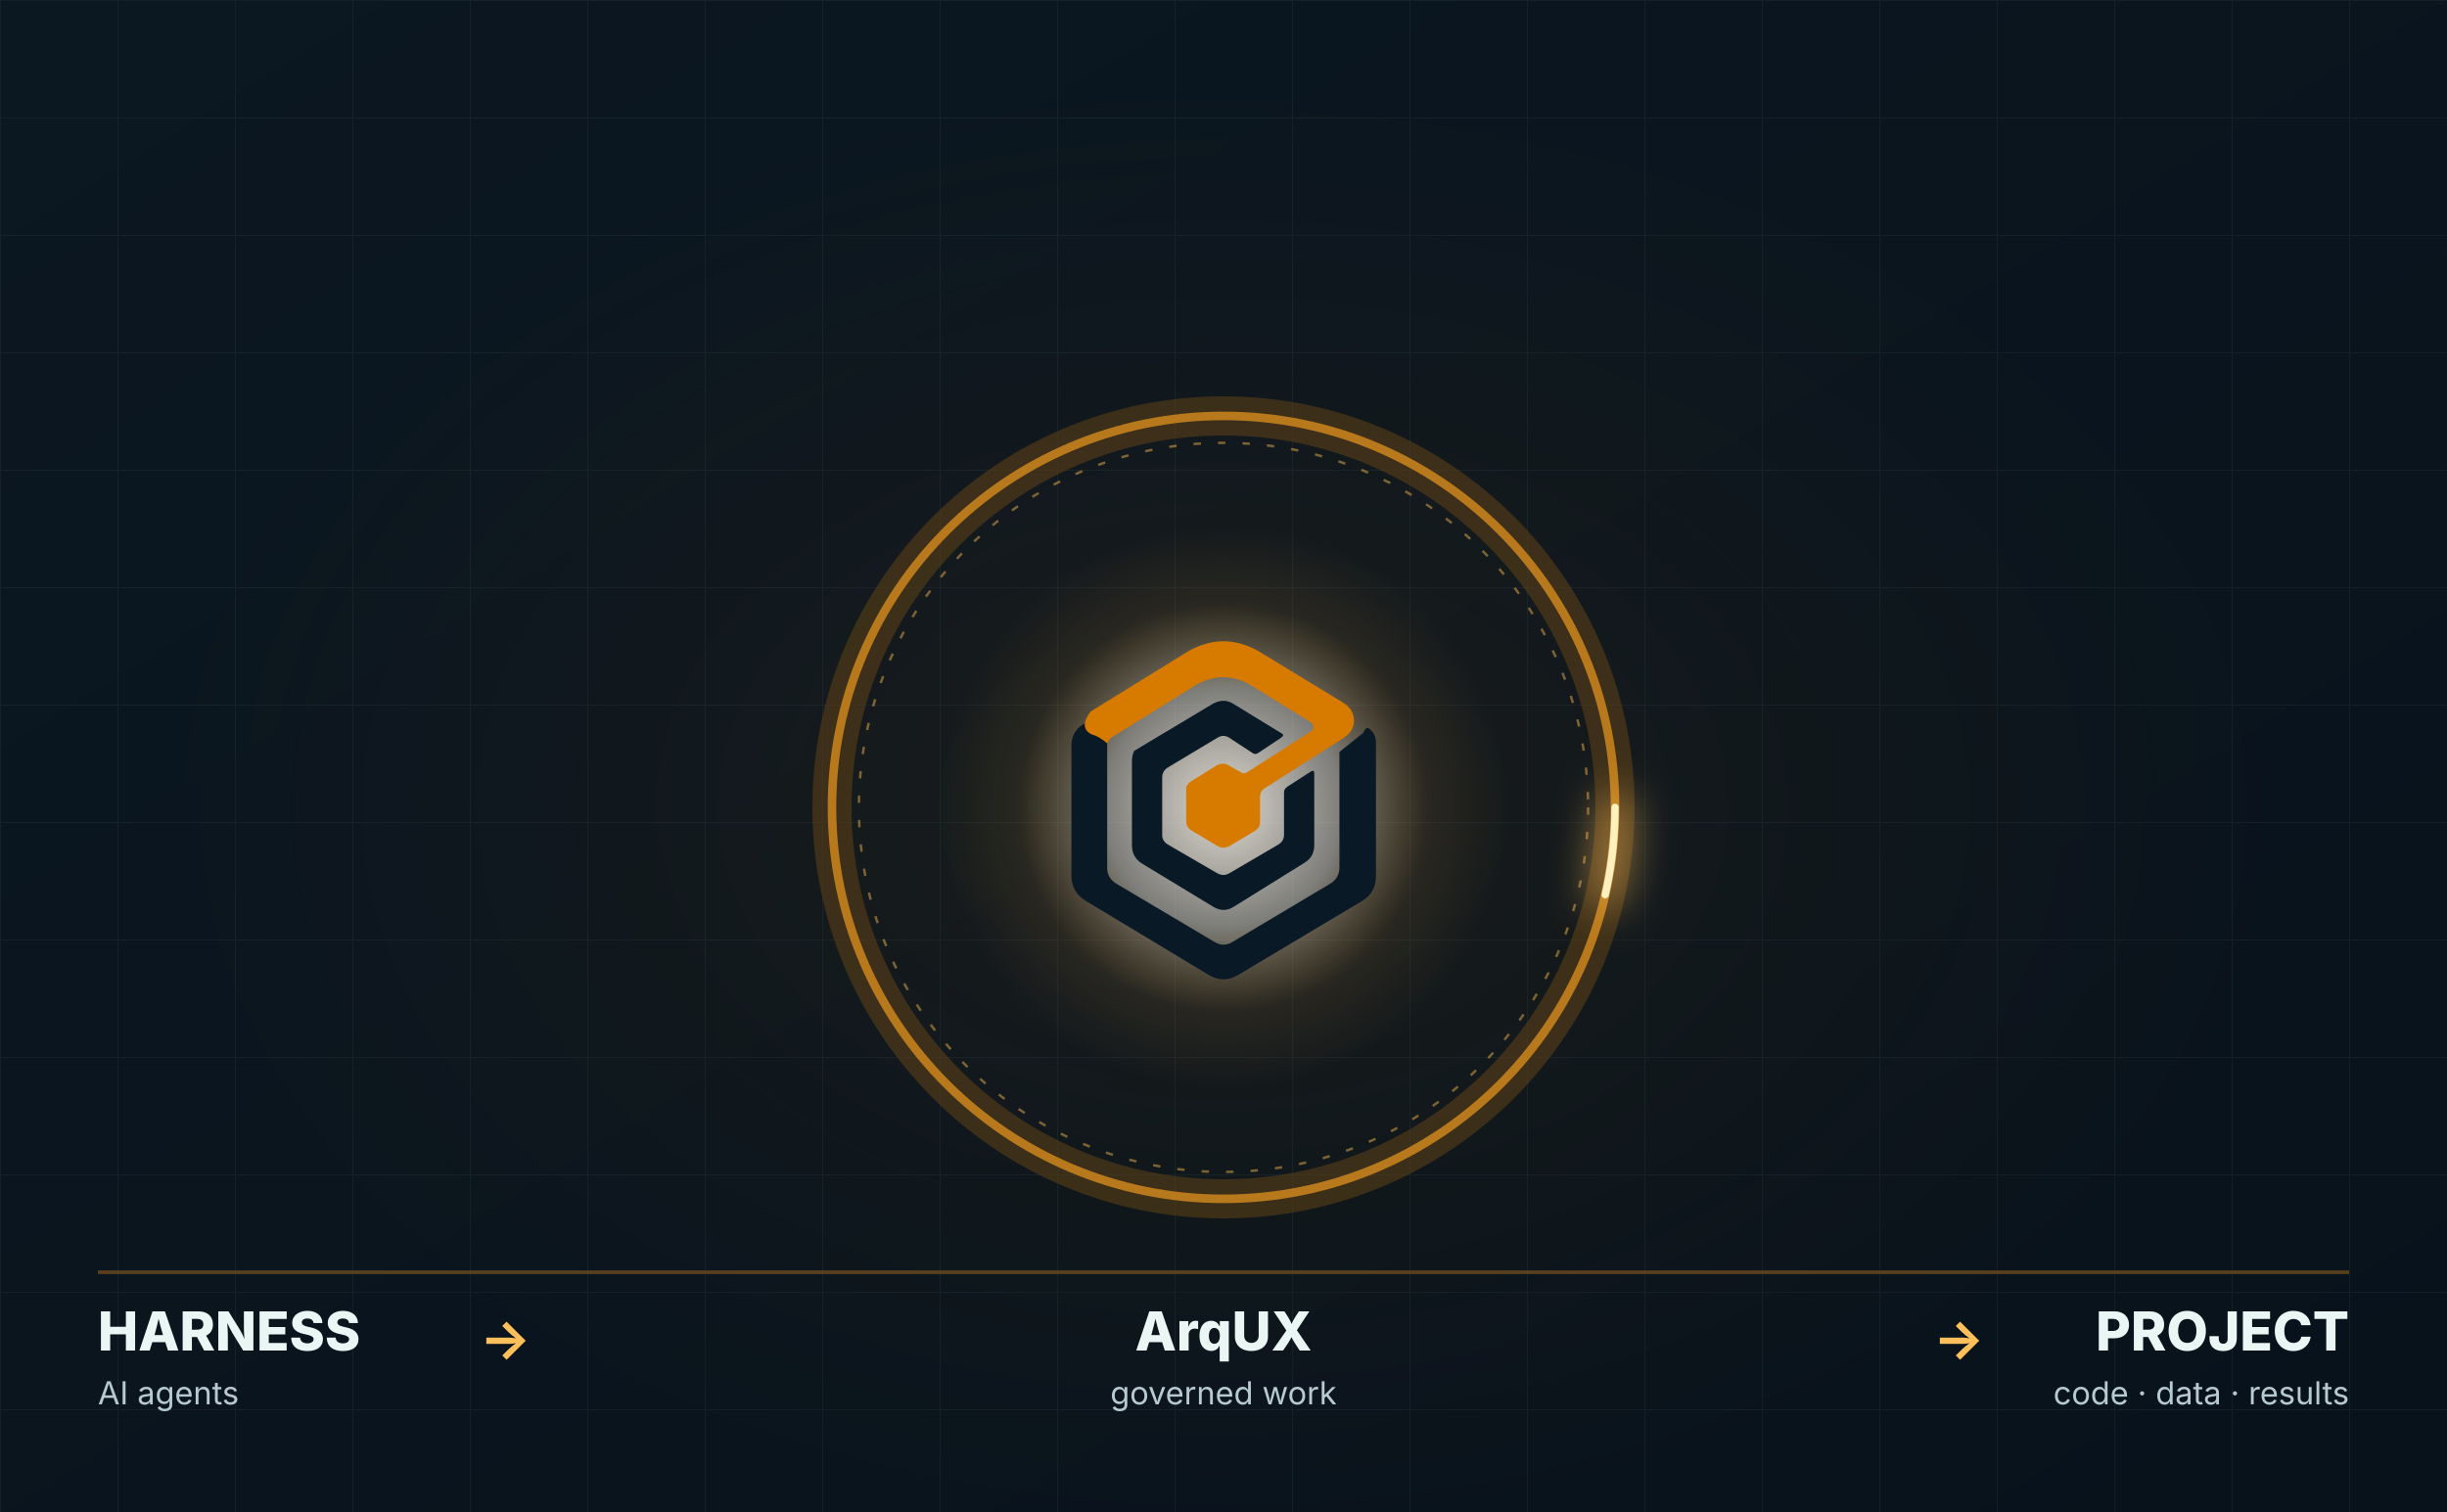
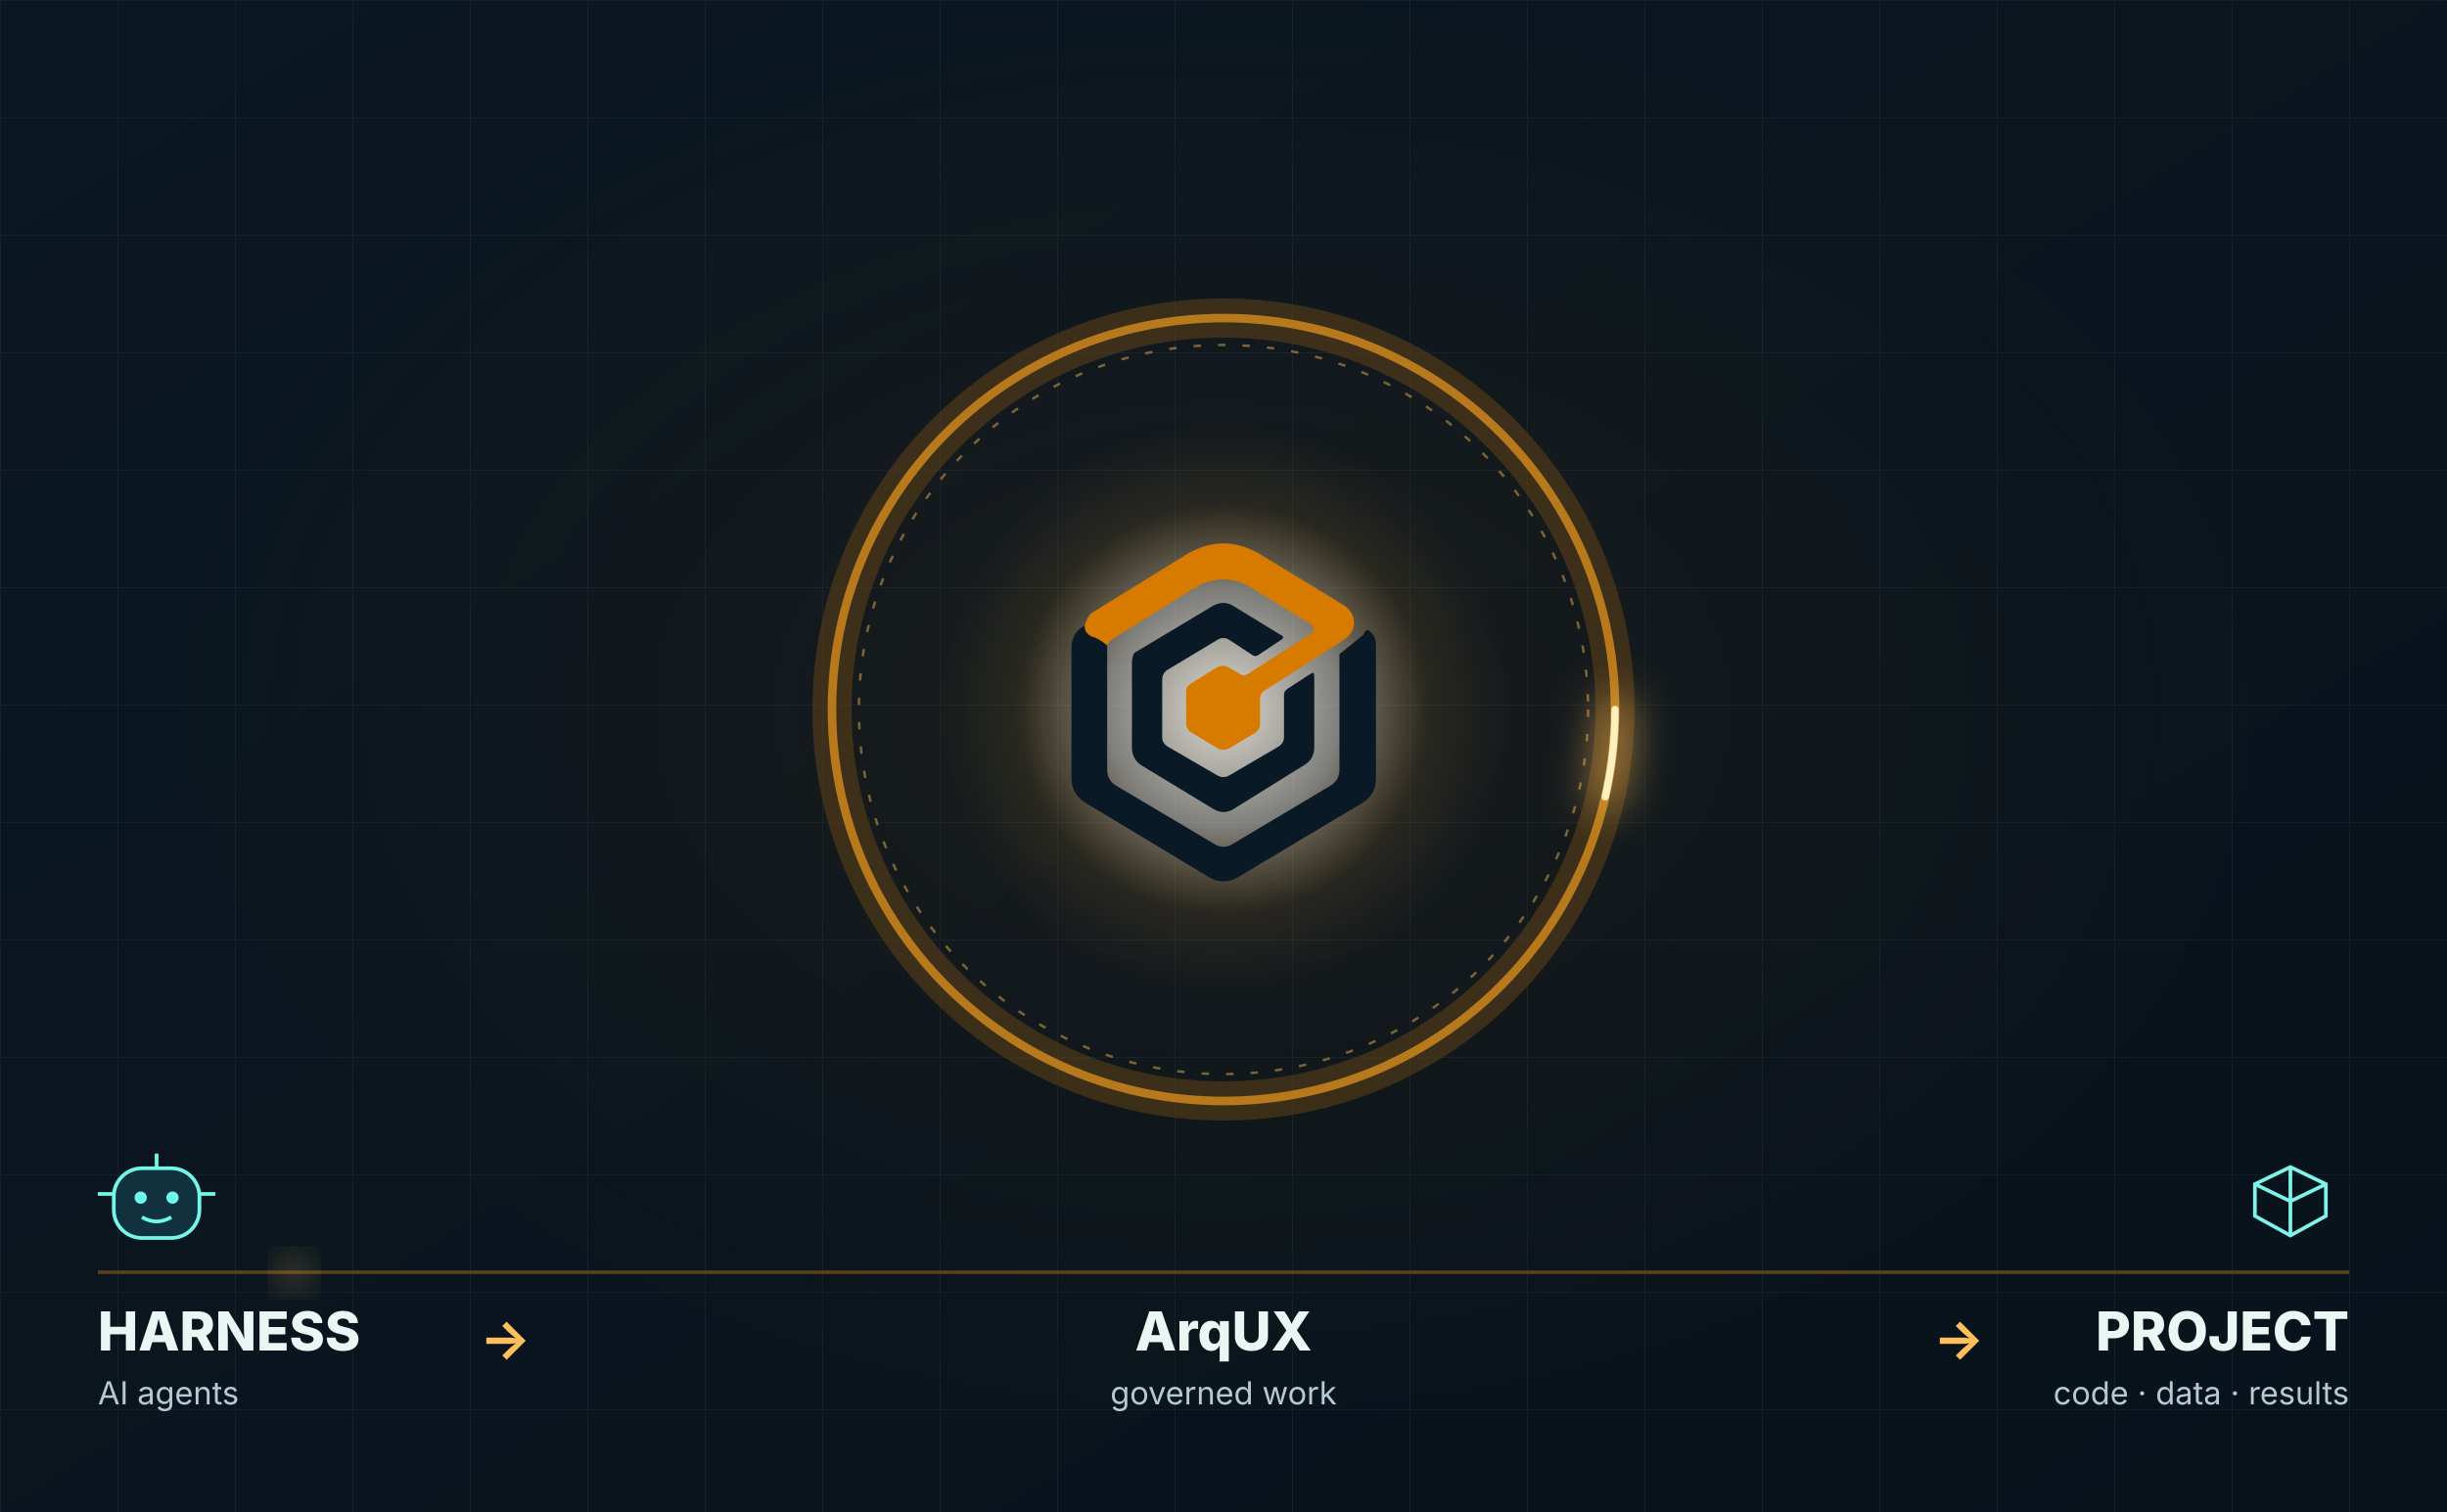
<svg xmlns="http://www.w3.org/2000/svg" viewBox="0 0 1000 618" width="1000" height="618" role="group" aria-labelledby="arqx-title arqx-desc">
  <defs>
    <linearGradient id="bg" x1="0" y1="0" x2="1" y2="1">
      <stop stop-color="#0B1721" />
      <stop offset="1" stop-color="#08121B" />
    </linearGradient>
    <pattern id="grid" width="48" height="48" patternUnits="userSpaceOnUse">
      <path d="M48 0 H0 V48" fill="none" stroke="#2C4653" stroke-width=".8" opacity=".24" />
    </pattern>
    <radialGradient id="ambient">
      <stop stop-color="#5A3A10" stop-opacity=".20" />
      <stop offset="1" stop-color="#5A3A10" stop-opacity="0" />
    </radialGradient>
    <linearGradient id="surface" x1="0" y1="0" x2="0" y2="1">
      <stop stop-color="#17303B" stop-opacity=".95" />
      <stop offset="1" stop-color="#0A1923" stop-opacity=".98" />
    </linearGradient>
    <radialGradient id="core-backlight" cx="50%" cy="50%" r="50%">
      <stop offset="0" stop-color="#F7F2E8" stop-opacity=".88" />
      <stop offset=".42" stop-color="#F7F2E8" stop-opacity=".46" />
      <stop offset=".72" stop-color="#FFC05B" stop-opacity=".08" />
      <stop offset="1" stop-color="#FFC05B" stop-opacity="0" />
    </radialGradient>
    <filter id="glow" x="-70%" y="-70%" width="240%" height="240%">
      <feGaussianBlur stdDeviation="9" />
    </filter>
    <filter id="softglow" x="-100%" y="-100%" width="300%" height="300%">
      <feGaussianBlur stdDeviation="17" />
    </filter>
  </defs>
  <style>
:root{color-scheme:dark}text{font-family:Inter,'IBM Plex Sans','Segoe UI',Arial,sans-serif;fill:#F3F7F7}.muted{fill:#B7CAD1}.mono{font-family:'IBM Plex Mono',Consolas,monospace}.stage-title{font-size:18px;font-weight:760}.stage-frame{fill:url(#surface);stroke:#427E86;stroke-width:1.5;transition:stroke .35s,filter .35s}.stage-icon{fill:none;stroke:#7EF3EA;stroke-width:3;stroke-linecap:round;stroke-linejoin:round}.arqx-stage{transform-box:fill-box;transform-origin:center;outline:none;cursor:pointer;opacity:0;animation:gov-in .55s ease forwards}
#arqx-stage-identidad{animation-delay:.78s}#arqx-stage-contrato{animation-delay:.9s}#arqx-stage-contexto{animation-delay:1.02s}#arqx-stage-decision{animation-delay:.84s}#arqx-stage-ejecucion{animation-delay:.96s}#arqx-stage-evidencia{animation-delay:1.08s}
.arqx-stage:focus .stage-frame,.arqx-stage:hover .stage-frame{stroke:#FFE4A2;filter:url(#glow)}.arqx-stage:focus .stage-title,.arqx-stage:hover .stage-title{fill:#FFE6A8}.arqx-stage:focus-visible{outline:3px solid #FFB547;outline-offset:6px}
- .orbit-dash{transform-origin:500px 330px;animation:orbit 18s linear infinite}.arqx-stage .pulse{opacity:0;animation:stage-glow 18s linear infinite}#arqx-stage-ejecucion .pulse{animation-delay:0s}#arqx-stage-evidencia .pulse{animation-delay:1.405s}#arqx-stage-contexto .pulse{animation-delay:7.595s}#arqx-stage-contrato .pulse{animation-delay:9s}#arqx-stage-identidad .pulse{animation-delay:10.405s}#arqx-stage-decision .pulse{animation-delay:16.595s}
- #stage-tooltip{opacity:0;transition:opacity .15s ease;pointer-events:none}#stage-tooltip[opacity="1"]{opacity:1}.tooltip-title{font-size:16px;font-weight:760;fill:#FFE4A2}.tooltip-desc{font-size:13.5px;fill:#D7E5E7}
- .rail-title{font-size:22px;font-weight:780;fill:#EAF6F4}.rail-sub{font-size:13px;fill:#B7CAD1}.rail-arrow{font-size:22px;fill:#FFC05B;font-weight:700}
+ .orbit-dash{transform-origin:500px 290px;animation:orbit 18s linear infinite}.arqx-stage .pulse{opacity:0;animation:stage-glow 18s linear infinite}#arqx-stage-ejecucion .pulse{animation-delay:0s}#arqx-stage-evidencia .pulse{animation-delay:1.405s}#arqx-stage-contexto .pulse{animation-delay:7.595s}#arqx-stage-contrato .pulse{animation-delay:9s}#arqx-stage-identidad .pulse{animation-delay:10.405s}#arqx-stage-decision .pulse{animation-delay:16.595s}
+ .rail-title{font-size:22px;font-weight:780;fill:#EAF6F4}.rail-icon{pointer-events:none}.triad-flow{animation:triad-flow 9s linear infinite}@keyframes triad-flow{0%{transform:translateX(0);opacity:0}8%,88%{opacity:1}100%{transform:translateX(760px);opacity:0}}.rail-sub{font-size:13px;fill:#B7CAD1}.rail-arrow{font-size:22px;fill:#FFC05B;font-weight:700}
+ 
+ #lift-layer{pointer-events:none}.lift-card{opacity:0;visibility:hidden;pointer-events:none}.lift-inner{transform-box:fill-box;transform-origin:center;transform:scale(.84) translateY(10px);opacity:0;transition:opacity .16s ease,transform .22s cubic-bezier(.2,.7,.2,1),visibility .16s}.lift-card.is-on{opacity:1;visibility:visible}.lift-card.is-on .lift-inner{opacity:1;transform:scale(1) translateY(-6px)}.lift-frame{fill:#0E2630;stroke:#FFC05B;stroke-width:2;filter:drop-shadow(0 18px 24px rgba(0,0,0,.55))}.lift-title{font-size:18px;font-weight:780;fill:#FFE4A2}.lift-desc{font-size:13.5px;fill:#D7E5E7}.lift-card .stage-icon{fill:none;stroke:#7EF3EA;stroke-width:3;stroke-linecap:round;stroke-linejoin:round}
@keyframes gov-in{from{opacity:0}to{opacity:1}}@keyframes orbit{to{transform:rotate(360deg)}}@keyframes stage-glow{0%,1%,6%,100%{opacity:0}2%,4.5%{opacity:.60}}
- @media(prefers-reduced-motion:reduce){.orbit-dash,.arqx-stage .pulse,.arqx-stage{animation:none!important;opacity:1!important}.arqx-stage .pulse{opacity:0!important}.stage-frame{transition:none!important}#stage-tooltip{transition:none!important}}
- </style>
+ @media(prefers-reduced-motion:reduce){.orbit-dash,.arqx-stage .pulse,.arqx-stage{animation:none!important;opacity:1!important}.arqx-stage .pulse{opacity:0!important}.stage-frame{transition:none!important}.lift-inner{transition:none!important}.triad-flow{animation:none!important;opacity:0!important}</style>
  <rect width="1000" height="618" fill="url(#bg)" />
  <rect width="1000" height="618" fill="url(#grid)" />
-   <ellipse cx="500" cy="330" rx="430" ry="300" fill="url(#ambient)" />
+   <ellipse cx="500" cy="290" rx="430" ry="300" fill="url(#ambient)" />
  <g id="ecosystem-rail" aria-label="HARNESS to ArqUX to PROJECT">
    <line x1="40" y1="520" x2="960" y2="520" stroke="#6B4A1E" stroke-width="1.5" opacity=".8" />
+     <g class="rail-icon" aria-hidden="true" transform="translate(64 488) scale(.5)" fill="none" stroke="#70F8EB" stroke-width="3">
+       <rect x="-35" y="-21" width="70" height="57" rx="23" fill="#12313E" />
+       <path d="M0 -33 V-21 M-48 0 H-36 M36 0 H48" />
+       <circle cx="-13" cy="3" r="5" fill="#70F8EB" stroke="none" />
+       <circle cx="13" cy="3" r="5" fill="#70F8EB" stroke="none" />
+       <path d="M-12 19 Q0 26 12 19" />
+     </g>
+     <g class="rail-icon" aria-hidden="true" transform="translate(936 488) scale(.5)" fill="none" stroke="#7EF3EA" stroke-width="3">
+       <path d="M0 -22 L29 -8 V18 L0 34 L-29 18 V-8 Z M0 -22 V6 M-29 -8 L0 6 L29 -8 M0 6 V34" />
+     </g>
+     <g class="triad-flow" aria-hidden="true">
+       <circle cx="120" cy="520" r="4.5" fill="#FFC05B" filter="url(#glow)" />
+     </g>
    <text class="rail-title" x="40" y="552">HARNESS</text>
    <text class="rail-sub" x="40" y="574">AI agents</text>
    <text class="rail-arrow" x="196" y="555">→</text>
    <text class="rail-title" x="500" y="552" text-anchor="middle">ArqUX</text>
    <text class="rail-sub" x="500" y="574" text-anchor="middle">governed work</text>
    <text class="rail-arrow" x="790" y="555">→</text>
    <text class="rail-title" x="960" y="552" text-anchor="end">PROJECT</text>
    <text class="rail-sub" x="960" y="574" text-anchor="end">code · data · results</text>
  </g>
-   <circle cx="500" cy="330" r="160" fill="none" stroke="#5B3F16" stroke-width="16" opacity=".58" />
-   <circle cx="500" cy="330" r="160" fill="none" stroke="#B8791C" stroke-width="3.5" />
-   <circle cx="500" cy="330" r="149" fill="none" stroke="#E7AE4B" stroke-width="1" stroke-dasharray="3 7" opacity=".50" />
+   <circle cx="500" cy="290" r="160" fill="none" stroke="#5B3F16" stroke-width="16" opacity=".58" />
+   <circle cx="500" cy="290" r="160" fill="none" stroke="#B8791C" stroke-width="3.5" />
+   <circle cx="500" cy="290" r="149" fill="none" stroke="#E7AE4B" stroke-width="1" stroke-dasharray="3 7" opacity=".50" />
  <g class="orbit-dash" id="arqx-learning-orbit" aria-hidden="true">
-     <circle cx="500" cy="330" r="160" fill="none" stroke="#FFC05B" stroke-width="10" stroke-linecap="round" stroke-dasharray="36 970" opacity=".82" filter="url(#glow)" />
-     <circle cx="500" cy="330" r="160" fill="none" stroke="#FFF0C0" stroke-width="3" stroke-linecap="round" stroke-dasharray="36 970" />
-   </g>
-   <g id="arqx-stage-identidad" class="arqx-stage" role="button" tabindex="0" transform="translate(289,220)" data-stage="identidad" aria-label="Identity: Who acts" aria-describedby="desc-identidad">
+     <circle cx="500" cy="290" r="160" fill="none" stroke="#FFC05B" stroke-width="10" stroke-linecap="round" stroke-dasharray="36 970" opacity=".82" filter="url(#glow)" />
+     <circle cx="500" cy="290" r="160" fill="none" stroke="#FFF0C0" stroke-width="3" stroke-linecap="round" stroke-dasharray="36 970" />
+   </g>
+   <g id="arqx-stage-identidad" class="arqx-stage" role="button" tabindex="0" transform="translate(289,180)" data-stage="identidad" aria-label="Identity: Who acts" aria-describedby="desc-identidad">
    <rect class="pulse" x="-104" y="-42" width="208" height="84" rx="24" fill="#FFC05B" filter="url(#glow)" />
    <rect class="stage-frame" x="-95" y="-32" width="190" height="64" rx="18" />
    <g class="stage-icon" transform="translate(-58 0) scale(.5)">
      <rect x="-26" y="-23" width="52" height="46" rx="5" />
      <path d="M-15 -7 a7 7 0 1 0 14 0 a7 7 0 1 0 -14 0 M-20 11 Q-8 0 4 11 M10 -9 H19 M10 0 H19 M10 9 H19" />
    </g>
    <text class="stage-title" x="-30" y="6" text-anchor="start">Identity</text>
  </g>
-   <g id="arqx-stage-contrato" class="arqx-stage" role="button" tabindex="0" transform="translate(245,330)" data-stage="contrato" aria-label="Contract: What it can do" aria-describedby="desc-contrato">
+   <g id="arqx-stage-contrato" class="arqx-stage" role="button" tabindex="0" transform="translate(245,290)" data-stage="contrato" aria-label="Contract: What it can do" aria-describedby="desc-contrato">
    <rect class="pulse" x="-104" y="-42" width="208" height="84" rx="24" fill="#FFC05B" filter="url(#glow)" />
    <rect class="stage-frame" x="-95" y="-32" width="190" height="64" rx="18" />
    <g class="stage-icon" transform="translate(-58 0) scale(.5)">
      <path d="M-20 -26 H9 L22 -13 V25 H-20 Z M9 -26 V-13 H22 M-11 -3 H11 M-11 6 H8 M-10 16 H-2" />
      <circle cx="18" cy="17" r="12" fill="#0C2530" />
      <path d="M12 17 L16 21 L24 12" />
    </g>
    <text class="stage-title" x="-30" y="6" text-anchor="start">Contract</text>
  </g>
-   <g id="arqx-stage-contexto" class="arqx-stage" role="button" tabindex="0" transform="translate(289,440)" data-stage="contexto" aria-label="Context: What it works with" aria-describedby="desc-contexto">
+   <g id="arqx-stage-contexto" class="arqx-stage" role="button" tabindex="0" transform="translate(289,400)" data-stage="contexto" aria-label="Context: What it works with" aria-describedby="desc-contexto">
    <rect class="pulse" x="-104" y="-42" width="208" height="84" rx="24" fill="#FFC05B" filter="url(#glow)" />
    <rect class="stage-frame" x="-95" y="-32" width="190" height="64" rx="18" />
    <g class="stage-icon" transform="translate(-58 0) scale(.5)">
      <path d="M0 -25 L29 -10 L0 5 L-29 -10 Z M-29 1 L0 16 L29 1 M-29 13 L0 28 L29 13" />
    </g>
    <text class="stage-title" x="-30" y="6" text-anchor="start">Context</text>
  </g>
-   <g id="arqx-stage-decision" class="arqx-stage" role="button" tabindex="0" transform="translate(711,220)" data-stage="decision" aria-label="Decision: What is agreed" aria-describedby="desc-decision">
+   <g id="arqx-stage-decision" class="arqx-stage" role="button" tabindex="0" transform="translate(711,180)" data-stage="decision" aria-label="Decision: What is agreed" aria-describedby="desc-decision">
    <rect class="pulse" x="-104" y="-42" width="208" height="84" rx="24" fill="#FFC05B" filter="url(#glow)" />
    <rect class="stage-frame" x="-95" y="-32" width="190" height="64" rx="18" />
    <g class="stage-icon" transform="translate(-58 0) scale(.5)">
      <circle cx="0" cy="-24" r="5" />
      <circle cx="-24" cy="21" r="5" />
      <circle cx="24" cy="21" r="5" />
      <path d="M0 -19 V-6 L-24 12 M0 -6 L24 12" />
    </g>
    <text class="stage-title" x="-30" y="6" text-anchor="start">Decision</text>
  </g>
-   <g id="arqx-stage-ejecucion" class="arqx-stage" role="button" tabindex="0" transform="translate(755,330)" data-stage="ejecucion" aria-label="Execution: How it is done" aria-describedby="desc-ejecucion">
+   <g id="arqx-stage-ejecucion" class="arqx-stage" role="button" tabindex="0" transform="translate(755,290)" data-stage="ejecucion" aria-label="Execution: How it is done" aria-describedby="desc-ejecucion">
    <rect class="pulse" x="-104" y="-42" width="208" height="84" rx="24" fill="#FFC05B" filter="url(#glow)" />
    <rect class="stage-frame" x="-95" y="-32" width="190" height="64" rx="18" />
    <g class="stage-icon" transform="translate(-58 0) scale(.5)">
      <circle cx="0" cy="0" r="15" />
      <path d="M-5 -28 H5 L8 -20 L17 -15 L25 -18 L31 -8 L25 -1 L25 8 L31 16 L24 25 L15 22 L7 27 L5 34 H-5 L-8 26 L-17 21 L-25 24 L-31 15 L-25 8 L-25 -1 L-31 -9 L-25 -18 L-16 -15 L-8 -20 Z" transform="scale(.86)" />
    </g>
    <text class="stage-title" x="-30" y="6" text-anchor="start">Execution</text>
  </g>
-   <g id="arqx-stage-evidencia" class="arqx-stage" role="button" tabindex="0" transform="translate(711,440)" data-stage="evidencia" aria-label="Evidence: What is checked" aria-describedby="desc-evidencia">
+   <g id="arqx-stage-evidencia" class="arqx-stage" role="button" tabindex="0" transform="translate(711,400)" data-stage="evidencia" aria-label="Evidence: What is checked" aria-describedby="desc-evidencia">
    <rect class="pulse" x="-104" y="-42" width="208" height="84" rx="24" fill="#FFC05B" filter="url(#glow)" />
    <rect class="stage-frame" x="-95" y="-32" width="190" height="64" rx="18" />
    <g class="stage-icon" transform="translate(-58 0) scale(.5)">
      <path d="M-19 -26 H9 L22 -13 V26 H-19 Z M9 -26 V-13 H22 M-10 -5 H9 M-10 4 H4" />
      <circle cx="15" cy="16" r="12" fill="#0D2731" />
      <path d="M8 16 L13 21 L22 11" />
    </g>
    <text class="stage-title" x="-30" y="6" text-anchor="start">Evidence</text>
  </g>
  <g id="arqx-core">
-     <ellipse cx="500" cy="330" rx="116" ry="116" fill="url(#core-backlight)" />
-     <g transform="translate(500 330) scale(0.1606) translate(-768 -496)">
+     <ellipse cx="500" cy="290" rx="116" ry="116" fill="url(#core-backlight)" />
+     <g transform="translate(500 290) scale(0.1606) translate(-768 -496)">
      <path d="M 425,279 C 398,287 381,309 381,339 L 381,670 Q 381,711 416,733 L 728,921 Q 768,946 808,921 L 1121,734 Q 1156,713 1156,671 L 1156,332 Q 1156,308 1138,295 Q 1130,290 1124,306 L 1063,355 L 1063,649 Q 1063,676 1040,690 L 790,839 Q 768,852 746,839 L 495,690 Q 472,676 472,650 L 472,326 Z" fill="#091926" />
      <path d="M 541,352 L 738,234 Q 768,216 794,233 L 918,309 Q 923,313 914,319 L 857,357 Q 849,363 841,357 L 783,319 Q 768,309 752,319 L 627,394 Q 612,403 612,420 L 612,567 Q 612,582 627,591 L 751,663 Q 768,673 784,663 L 907,591 Q 922,582 922,566 L 922,458 Q 922,449 931,443 L 990,405 Q 999,399 999,410 L 999,592 Q 999,622 974,637 L 794,749 Q 768,765 742,749 L 559,638 Q 535,622 535,592 L 535,380 Q 535,362 541,352 Z" fill="#091926" />
      <path d="M 430,252 L 676,100 Q 767,47 858,99 L 1070,228 Q 1101,246 1100,278 Q 1099,302 1074,319 L 875,446 Q 861,454 861,469 L 861,534 Q 861,547 849,555 L 784,594 Q 768,603 752,594 L 687,555 Q 673,547 673,531 L 673,449 Q 673,438 685,430 L 749,390 Q 766,380 781,389 L 811,406 Q 820,412 829,406 L 990,303 Q 1003,293 991,280 L 847,191 Q 768,139 689,190 L 485,317 Q 476,323 472,333 Q 451,315 432,310 Q 399,293 430,252 Z" fill="#D77A00" />
    </g>
  </g>
-   <g id="stage-tooltip" role="tooltip" aria-hidden="true">
-     <rect x="200" y="24" width="600" height="70" rx="16" fill="#0E2630" stroke="#FFC05B" stroke-width="1.5" />
-     <text id="stage-tooltip-title" class="tooltip-title" x="220" y="49" />
-     <text id="stage-tooltip-desc" class="tooltip-desc" x="220" y="75" />
+   <g id="lift-layer" aria-hidden="true" pointer-events="none">
+     <g class="lift-card" data-stage="identidad" transform="translate(289,180)" aria-hidden="true">
+       <g class="lift-inner">
+         <rect class="lift-frame" x="-160" y="-60" width="320" height="120" rx="24" />
+         <g class="stage-icon" transform="translate(-120 -14) scale(.55)">
+           <rect x="-26" y="-23" width="52" height="46" rx="5" />
+           <path d="M-15 -7 a7 7 0 1 0 14 0 a7 7 0 1 0 -14 0 M-20 11 Q-8 0 4 11 M10 -9 H19 M10 0 H19 M10 9 H19" />
+         </g>
+         <text class="lift-title" x="-84" y="-6">Identity</text>
+         <text class="lift-desc" x="-84" y="20">
+           <tspan x="-84" dy="0">Who acts: agent, role and permissions</tspan>
+           <tspan x="-84" dy="18">it works with.</tspan>
+         </text>
+       </g>
+     </g>
+     <g class="lift-card" data-stage="contrato" transform="translate(245,290)" aria-hidden="true">
+       <g class="lift-inner">
+         <rect class="lift-frame" x="-160" y="-60" width="320" height="120" rx="24" />
+         <g class="stage-icon" transform="translate(-120 -14) scale(.55)">
+           <path d="M-20 -26 H9 L22 -13 V25 H-20 Z M9 -26 V-13 H22 M-11 -3 H11 M-11 6 H8 M-10 16 H-2" />
+           <circle cx="18" cy="17" r="12" fill="#0C2530" />
+           <path d="M12 17 L16 21 L24 12" />
+         </g>
+         <text class="lift-title" x="-84" y="-6">Contract</text>
+         <text class="lift-desc" x="-84" y="20">
+           <tspan x="-84" dy="0">What it can do: scope, limits and</tspan>
+           <tspan x="-84" dy="18">rules it accepts.</tspan>
+         </text>
+       </g>
+     </g>
+     <g class="lift-card" data-stage="contexto" transform="translate(289,400)" aria-hidden="true">
+       <g class="lift-inner">
+         <rect class="lift-frame" x="-160" y="-60" width="320" height="120" rx="24" />
+         <g class="stage-icon" transform="translate(-120 -14) scale(.55)">
+           <path d="M0 -25 L29 -10 L0 5 L-29 -10 Z M-29 1 L0 16 L29 1 M-29 13 L0 28 L29 13" />
+         </g>
+         <text class="lift-title" x="-84" y="-6">Context</text>
+         <text class="lift-desc" x="-84" y="20">
+           <tspan x="-84" dy="0">What it works with: project, files</tspan>
+           <tspan x="-84" dy="18">and prior decisions.</tspan>
+         </text>
+       </g>
+     </g>
+     <g class="lift-card" data-stage="decision" transform="translate(711,180)" aria-hidden="true">
+       <g class="lift-inner">
+         <rect class="lift-frame" x="-160" y="-60" width="320" height="120" rx="24" />
+         <g class="stage-icon" transform="translate(-120 -14) scale(.55)">
+           <circle cx="0" cy="-24" r="5" />
+           <circle cx="-24" cy="21" r="5" />
+           <circle cx="24" cy="21" r="5" />
+           <path d="M0 -19 V-6 L-24 12 M0 -6 L24 12" />
+         </g>
+         <text class="lift-title" x="-84" y="-6">Decision</text>
+         <text class="lift-desc" x="-84" y="20">
+           <tspan x="-84" dy="0">What is agreed: chosen criterion</tspan>
+           <tspan x="-84" dy="18">and discarded alternatives.</tspan>
+         </text>
+       </g>
+     </g>
+     <g class="lift-card" data-stage="ejecucion" transform="translate(755,290)" aria-hidden="true">
+       <g class="lift-inner">
+         <rect class="lift-frame" x="-160" y="-60" width="320" height="120" rx="24" />
+         <g class="stage-icon" transform="translate(-120 -14) scale(.55)">
+           <circle cx="0" cy="0" r="15" />
+           <path d="M-5 -28 H5 L8 -20 L17 -15 L25 -18 L31 -8 L25 -1 L25 8 L31 16 L24 25 L15 22 L7 27 L5 34 H-5 L-8 26 L-17 21 L-25 24 L-31 15 L-25 8 L-25 -1 L-31 -9 L-25 -18 L-16 -15 L-8 -20 Z" transform="scale(.86)" />
+         </g>
+         <text class="lift-title" x="-84" y="-6">Execution</text>
+         <text class="lift-desc" x="-84" y="20">
+           <tspan x="-84" dy="0">How it is done: tasks, order</tspan>
+           <tspan x="-84" dy="18">and state.</tspan>
+         </text>
+       </g>
+     </g>
+     <g class="lift-card" data-stage="evidencia" transform="translate(711,400)" aria-hidden="true">
+       <g class="lift-inner">
+         <rect class="lift-frame" x="-160" y="-60" width="320" height="120" rx="24" />
+         <g class="stage-icon" transform="translate(-120 -14) scale(.55)">
+           <path d="M-19 -26 H9 L22 -13 V26 H-19 Z M9 -26 V-13 H22 M-10 -5 H9 M-10 4 H4" />
+           <circle cx="15" cy="16" r="12" fill="#0D2731" />
+           <path d="M8 16 L13 21 L22 11" />
+         </g>
+         <text class="lift-title" x="-84" y="-6">Evidence</text>
+         <text class="lift-desc" x="-84" y="20">
+           <tspan x="-84" dy="0">What is checked: results, tests</tspan>
+           <tspan x="-84" dy="18">and trace.</tspan>
+         </text>
+       </g>
+     </g>
  </g>
</svg>
